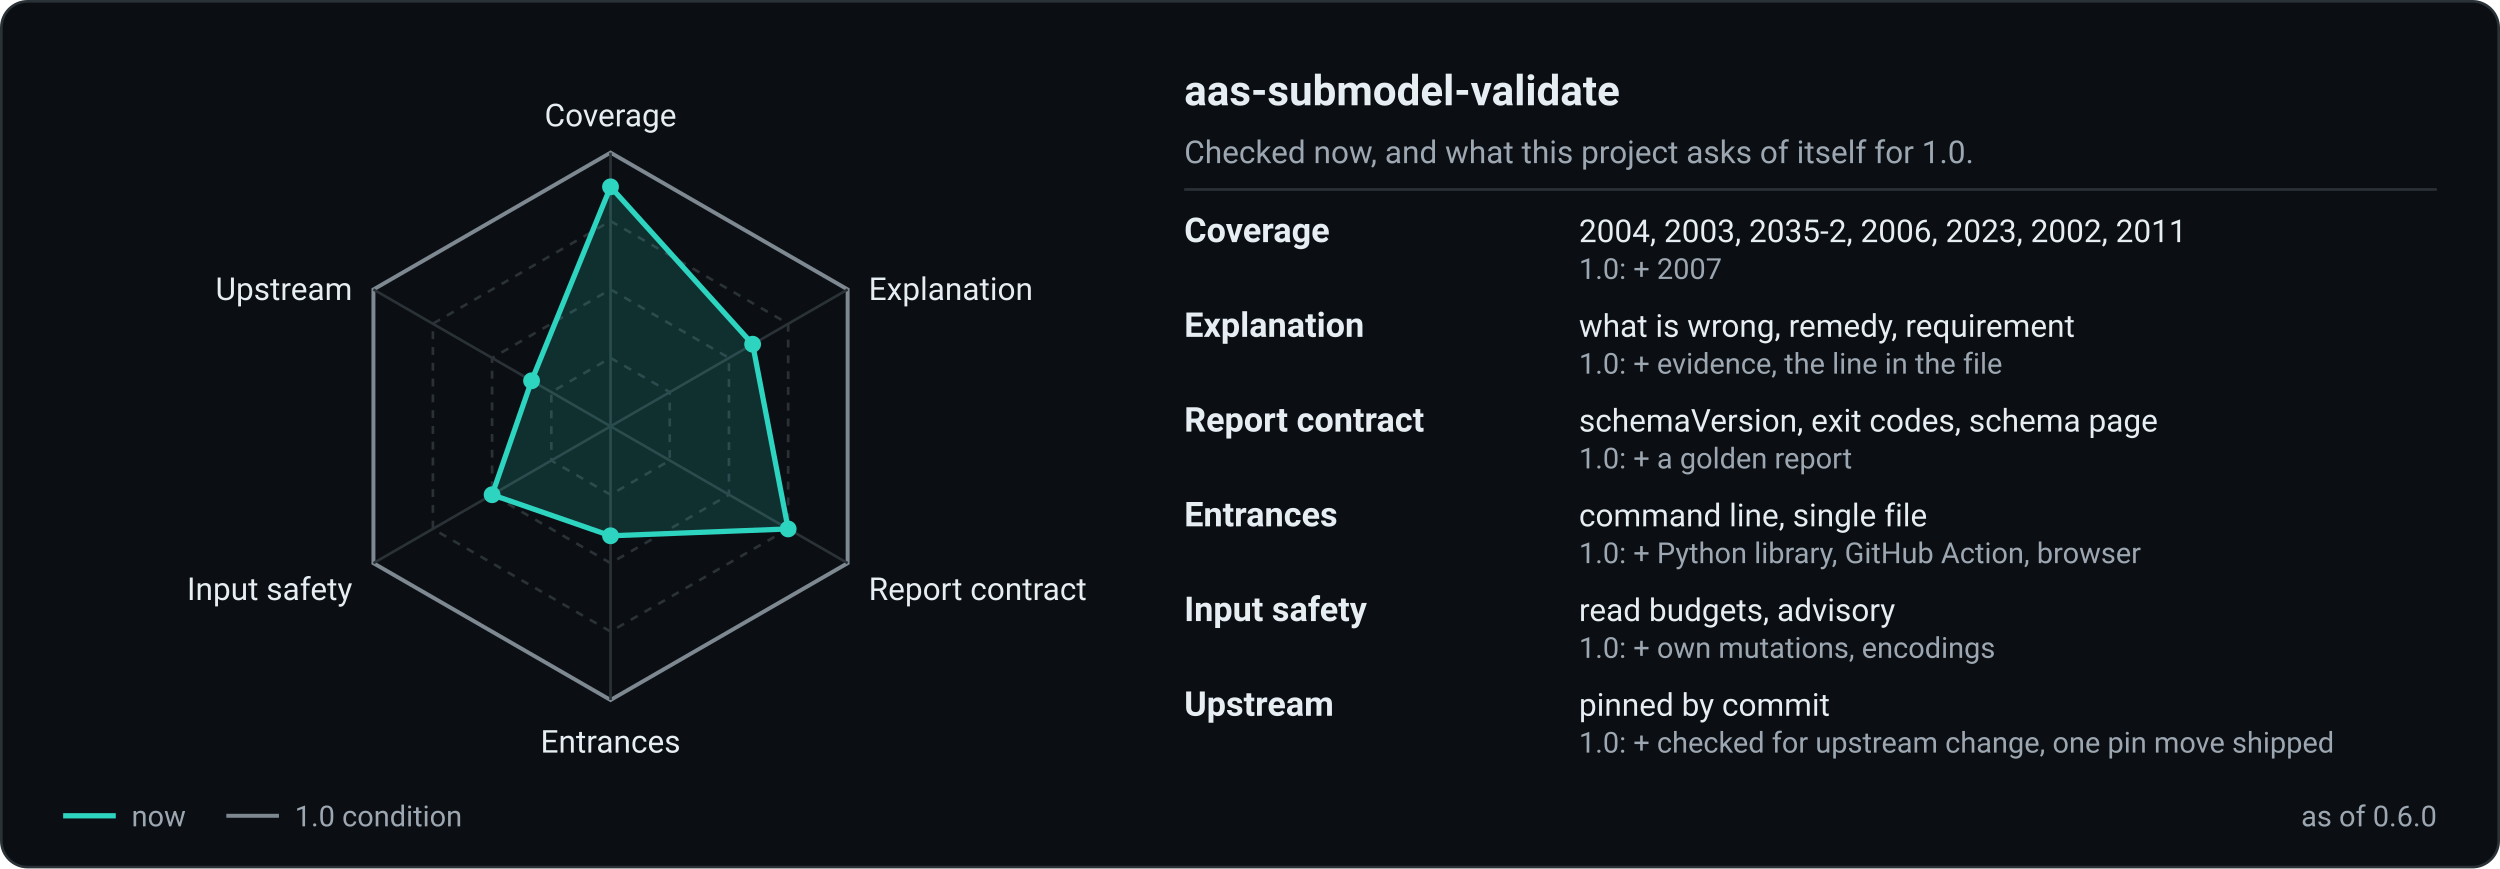
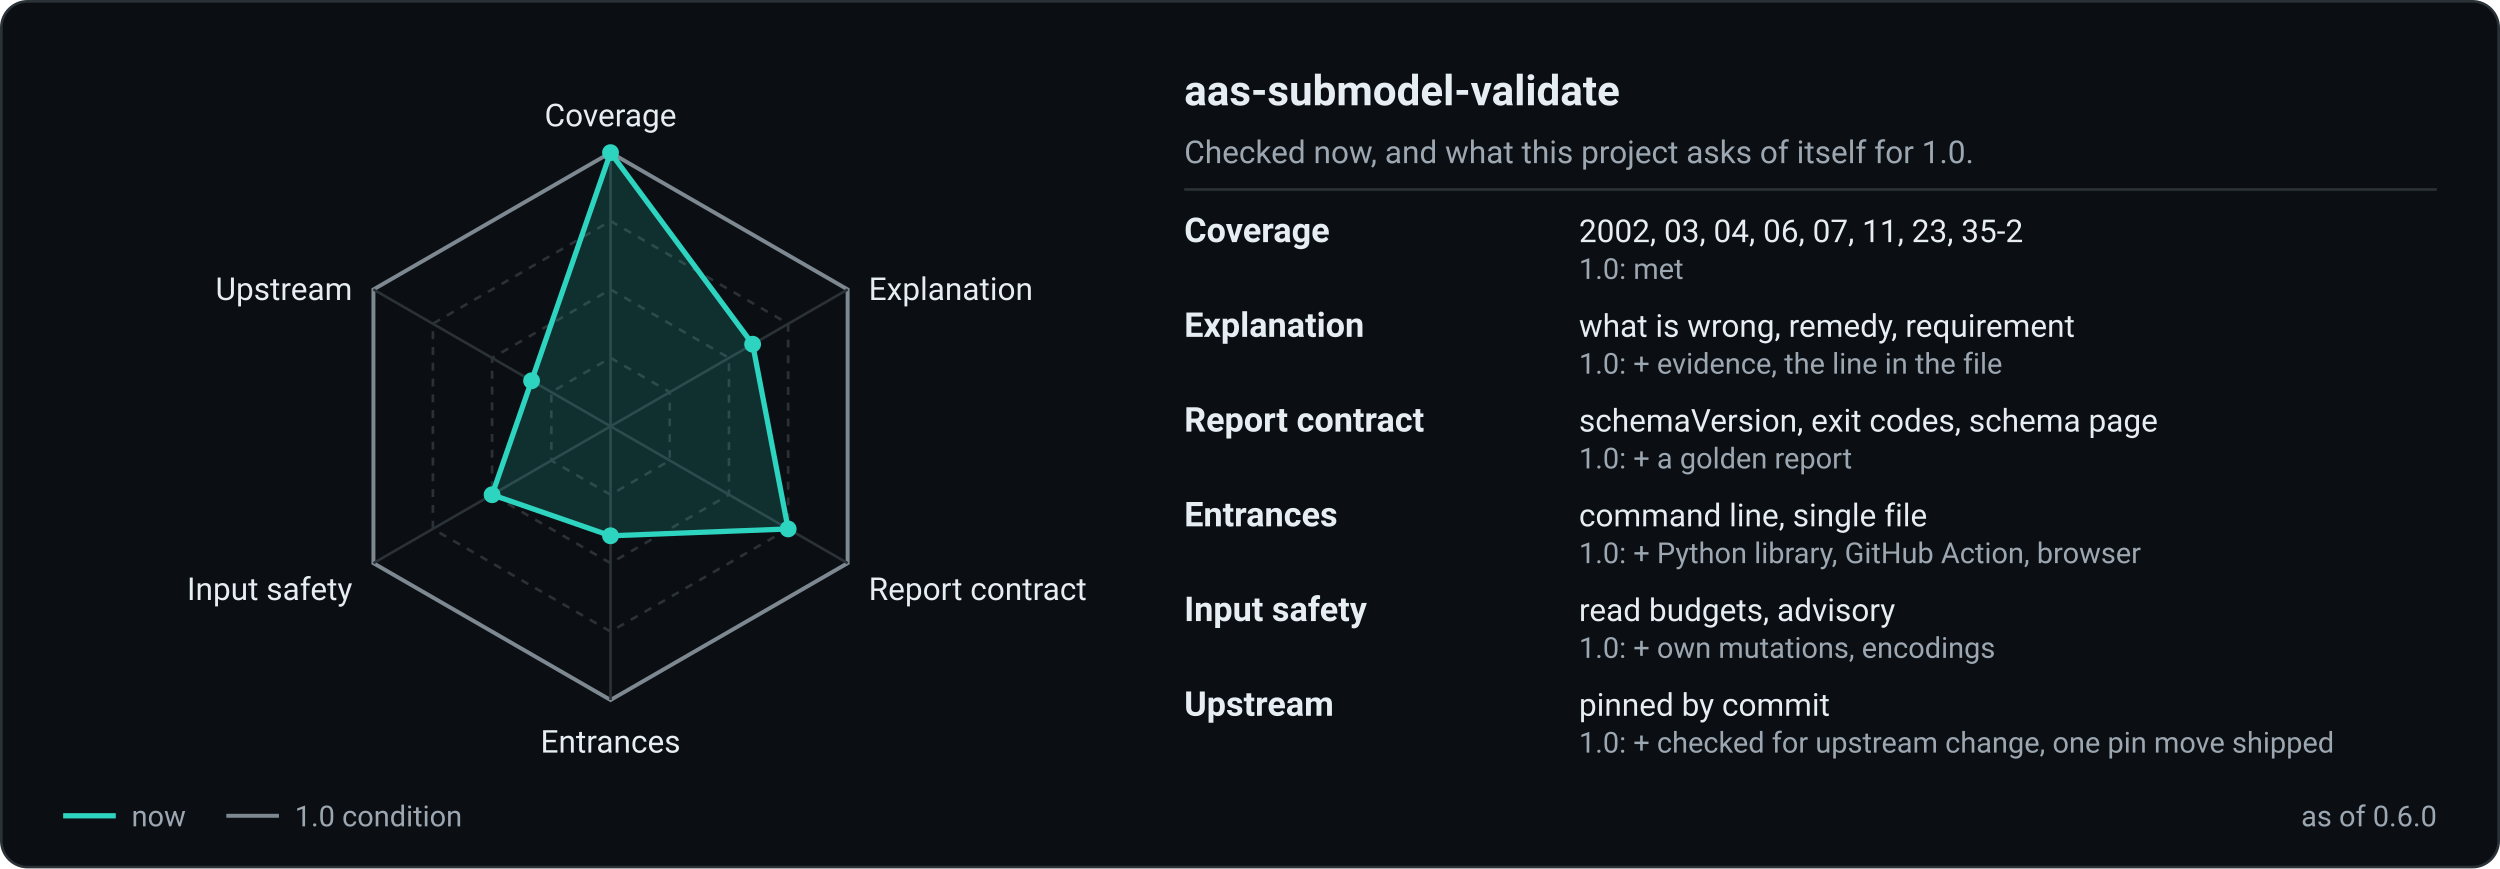
<svg xmlns="http://www.w3.org/2000/svg" width="950" height="330" viewBox="0 0 950 330" role="img" aria-labelledby="t d">
  <rect x="0.5" y="0.5" width="949" height="329" rx="10" fill="#0b0f14" stroke="#2a3238" />
  <polygon points="232.0,136.0 254.5,149.0 254.5,175.0 232.0,188.0 209.5,175.0 209.5,149.0" fill="none" stroke="#2a3238" stroke-width="1" stroke-dasharray="3 3" />
  <polygon points="232.0,110.0 277.0,136.0 277.0,188.0 232.0,214.0 187.0,188.0 187.0,136.0" fill="none" stroke="#2a3238" stroke-width="1" stroke-dasharray="3 3" />
  <polygon points="232.0,84.0 299.5,123.0 299.5,201.0 232.0,240.0 164.5,201.0 164.5,123.0" fill="none" stroke="#2a3238" stroke-width="1" stroke-dasharray="3 3" />
  <polygon points="232.0,58.0 322.1,110.0 322.1,214.0 232.0,266.0 141.9,214.0 141.9,110.0" fill="none" stroke="#7d8891" stroke-width="1.5" />
  <line x1="232" y1="162" x2="232.0" y2="58.0" stroke="#2a3238" stroke-width="1" />
  <line x1="232" y1="162" x2="322.1" y2="110.0" stroke="#2a3238" stroke-width="1" />
  <line x1="232" y1="162" x2="322.1" y2="214.0" stroke="#2a3238" stroke-width="1" />
  <line x1="232" y1="162" x2="232.0" y2="266.0" stroke="#2a3238" stroke-width="1" />
  <line x1="232" y1="162" x2="141.9" y2="214.0" stroke="#2a3238" stroke-width="1" />
  <line x1="232" y1="162" x2="141.9" y2="110.0" stroke="#2a3238" stroke-width="1" />
-   <polygon points="232.0,71.0 286.0,130.8 299.5,201.0 232.0,203.6 187.0,188.0 202.0,144.7" fill="#2dd4bf" fill-opacity="0.16" stroke="#2dd4bf" stroke-width="2" stroke-linejoin="round" />
-   <circle cx="232.0" cy="71.0" r="3.2" fill="#2dd4bf" />
+   <polygon points="232.0,58.0 286.0,130.8 299.5,201.0 232.0,203.6 187.0,188.0 202.0,144.7" fill="#2dd4bf" fill-opacity="0.16" stroke="#2dd4bf" stroke-width="2" stroke-linejoin="round" />
+   <circle cx="232.0" cy="58.0" r="3.2" fill="#2dd4bf" />
  <circle cx="286.0" cy="130.8" r="3.2" fill="#2dd4bf" />
  <circle cx="299.5" cy="201.0" r="3.2" fill="#2dd4bf" />
  <circle cx="232.0" cy="203.6" r="3.2" fill="#2dd4bf" />
  <circle cx="187.0" cy="188.0" r="3.2" fill="#2dd4bf" />
  <circle cx="202.0" cy="144.7" r="3.2" fill="#2dd4bf" />
  <text x="232.0" y="48.0" text-anchor="middle" font-family="-apple-system, 'Segoe UI', Roboto, 'Helvetica Neue', Arial, sans-serif" font-size="12" fill="#e6edf3">Coverage</text>
  <text x="330.1" y="114.0" text-anchor="start" font-family="-apple-system, 'Segoe UI', Roboto, 'Helvetica Neue', Arial, sans-serif" font-size="12" fill="#e6edf3">Explanation</text>
  <text x="330.1" y="228.0" text-anchor="start" font-family="-apple-system, 'Segoe UI', Roboto, 'Helvetica Neue', Arial, sans-serif" font-size="12" fill="#e6edf3">Report contract</text>
  <text x="232.0" y="286.0" text-anchor="middle" font-family="-apple-system, 'Segoe UI', Roboto, 'Helvetica Neue', Arial, sans-serif" font-size="12" fill="#e6edf3">Entrances</text>
  <text x="133.9" y="228.0" text-anchor="end" font-family="-apple-system, 'Segoe UI', Roboto, 'Helvetica Neue', Arial, sans-serif" font-size="12" fill="#e6edf3">Input safety</text>
  <text x="133.9" y="114.0" text-anchor="end" font-family="-apple-system, 'Segoe UI', Roboto, 'Helvetica Neue', Arial, sans-serif" font-size="12" fill="#e6edf3">Upstream</text>
  <line x1="24" y1="310" x2="44" y2="310" stroke="#2dd4bf" stroke-width="2" />
  <text x="50" y="314" font-family="-apple-system, 'Segoe UI', Roboto, 'Helvetica Neue', Arial, sans-serif" font-size="11" fill="#9da7b1">now</text>
  <line x1="86" y1="310" x2="106" y2="310" stroke="#7d8891" stroke-width="1.5" />
  <text x="112" y="314" font-family="-apple-system, 'Segoe UI', Roboto, 'Helvetica Neue', Arial, sans-serif" font-size="11" fill="#9da7b1">1.0 condition</text>
  <text x="926" y="314" text-anchor="end" font-family="-apple-system, 'Segoe UI', Roboto, 'Helvetica Neue', Arial, sans-serif" font-size="11" fill="#9da7b1">as of 0.6.0</text>
  <text x="450" y="40" font-family="-apple-system, 'Segoe UI', Roboto, 'Helvetica Neue', Arial, sans-serif" font-size="16" font-weight="600" fill="#e6edf3">aas-submodel-validate</text>
  <text x="450" y="62" font-family="-apple-system, 'Segoe UI', Roboto, 'Helvetica Neue', Arial, sans-serif" font-size="12" fill="#9da7b1">Checked now, and what this project asks of itself for 1.0.</text>
  <line x1="450" y1="72" x2="926" y2="72" stroke="#2a3238" />
  <text x="450" y="92" font-family="-apple-system, 'Segoe UI', Roboto, 'Helvetica Neue', Arial, sans-serif" font-size="13" font-weight="600" fill="#e6edf3">Coverage</text>
-   <text x="600" y="92" font-family="-apple-system, 'Segoe UI', Roboto, 'Helvetica Neue', Arial, sans-serif" font-size="12" fill="#e6edf3">2004, 2003, 2035-2, 2006, 2023, 2002, 2011</text>
-   <text x="600" y="106" font-family="-apple-system, 'Segoe UI', Roboto, 'Helvetica Neue', Arial, sans-serif" font-size="11" fill="#9da7b1">1.0: + 2007</text>
+   <text x="600" y="92" font-family="-apple-system, 'Segoe UI', Roboto, 'Helvetica Neue', Arial, sans-serif" font-size="12" fill="#e6edf3">2002, 03, 04, 06, 07, 11, 23, 35-2</text>
+   <text x="600" y="106" font-family="-apple-system, 'Segoe UI', Roboto, 'Helvetica Neue', Arial, sans-serif" font-size="11" fill="#9da7b1">1.0: met</text>
  <text x="450" y="128" font-family="-apple-system, 'Segoe UI', Roboto, 'Helvetica Neue', Arial, sans-serif" font-size="13" font-weight="600" fill="#e6edf3">Explanation</text>
  <text x="600" y="128" font-family="-apple-system, 'Segoe UI', Roboto, 'Helvetica Neue', Arial, sans-serif" font-size="12" fill="#e6edf3">what is wrong, remedy, requirement</text>
  <text x="600" y="142" font-family="-apple-system, 'Segoe UI', Roboto, 'Helvetica Neue', Arial, sans-serif" font-size="11" fill="#9da7b1">1.0: + evidence, the line in the file</text>
  <text x="450" y="164" font-family="-apple-system, 'Segoe UI', Roboto, 'Helvetica Neue', Arial, sans-serif" font-size="13" font-weight="600" fill="#e6edf3">Report contract</text>
  <text x="600" y="164" font-family="-apple-system, 'Segoe UI', Roboto, 'Helvetica Neue', Arial, sans-serif" font-size="12" fill="#e6edf3">schemaVersion, exit codes, schema page</text>
  <text x="600" y="178" font-family="-apple-system, 'Segoe UI', Roboto, 'Helvetica Neue', Arial, sans-serif" font-size="11" fill="#9da7b1">1.0: + a golden report</text>
  <text x="450" y="200" font-family="-apple-system, 'Segoe UI', Roboto, 'Helvetica Neue', Arial, sans-serif" font-size="13" font-weight="600" fill="#e6edf3">Entrances</text>
  <text x="600" y="200" font-family="-apple-system, 'Segoe UI', Roboto, 'Helvetica Neue', Arial, sans-serif" font-size="12" fill="#e6edf3">command line, single file</text>
  <text x="600" y="214" font-family="-apple-system, 'Segoe UI', Roboto, 'Helvetica Neue', Arial, sans-serif" font-size="11" fill="#9da7b1">1.0: + Python library, GitHub Action, browser</text>
  <text x="450" y="236" font-family="-apple-system, 'Segoe UI', Roboto, 'Helvetica Neue', Arial, sans-serif" font-size="13" font-weight="600" fill="#e6edf3">Input safety</text>
  <text x="600" y="236" font-family="-apple-system, 'Segoe UI', Roboto, 'Helvetica Neue', Arial, sans-serif" font-size="12" fill="#e6edf3">read budgets, advisory</text>
  <text x="600" y="250" font-family="-apple-system, 'Segoe UI', Roboto, 'Helvetica Neue', Arial, sans-serif" font-size="11" fill="#9da7b1">1.0: + own mutations, encodings</text>
  <text x="450" y="272" font-family="-apple-system, 'Segoe UI', Roboto, 'Helvetica Neue', Arial, sans-serif" font-size="13" font-weight="600" fill="#e6edf3">Upstream</text>
  <text x="600" y="272" font-family="-apple-system, 'Segoe UI', Roboto, 'Helvetica Neue', Arial, sans-serif" font-size="12" fill="#e6edf3">pinned by commit</text>
  <text x="600" y="286" font-family="-apple-system, 'Segoe UI', Roboto, 'Helvetica Neue', Arial, sans-serif" font-size="11" fill="#9da7b1">1.0: + checked for upstream change, one pin move shipped</text>
</svg>
